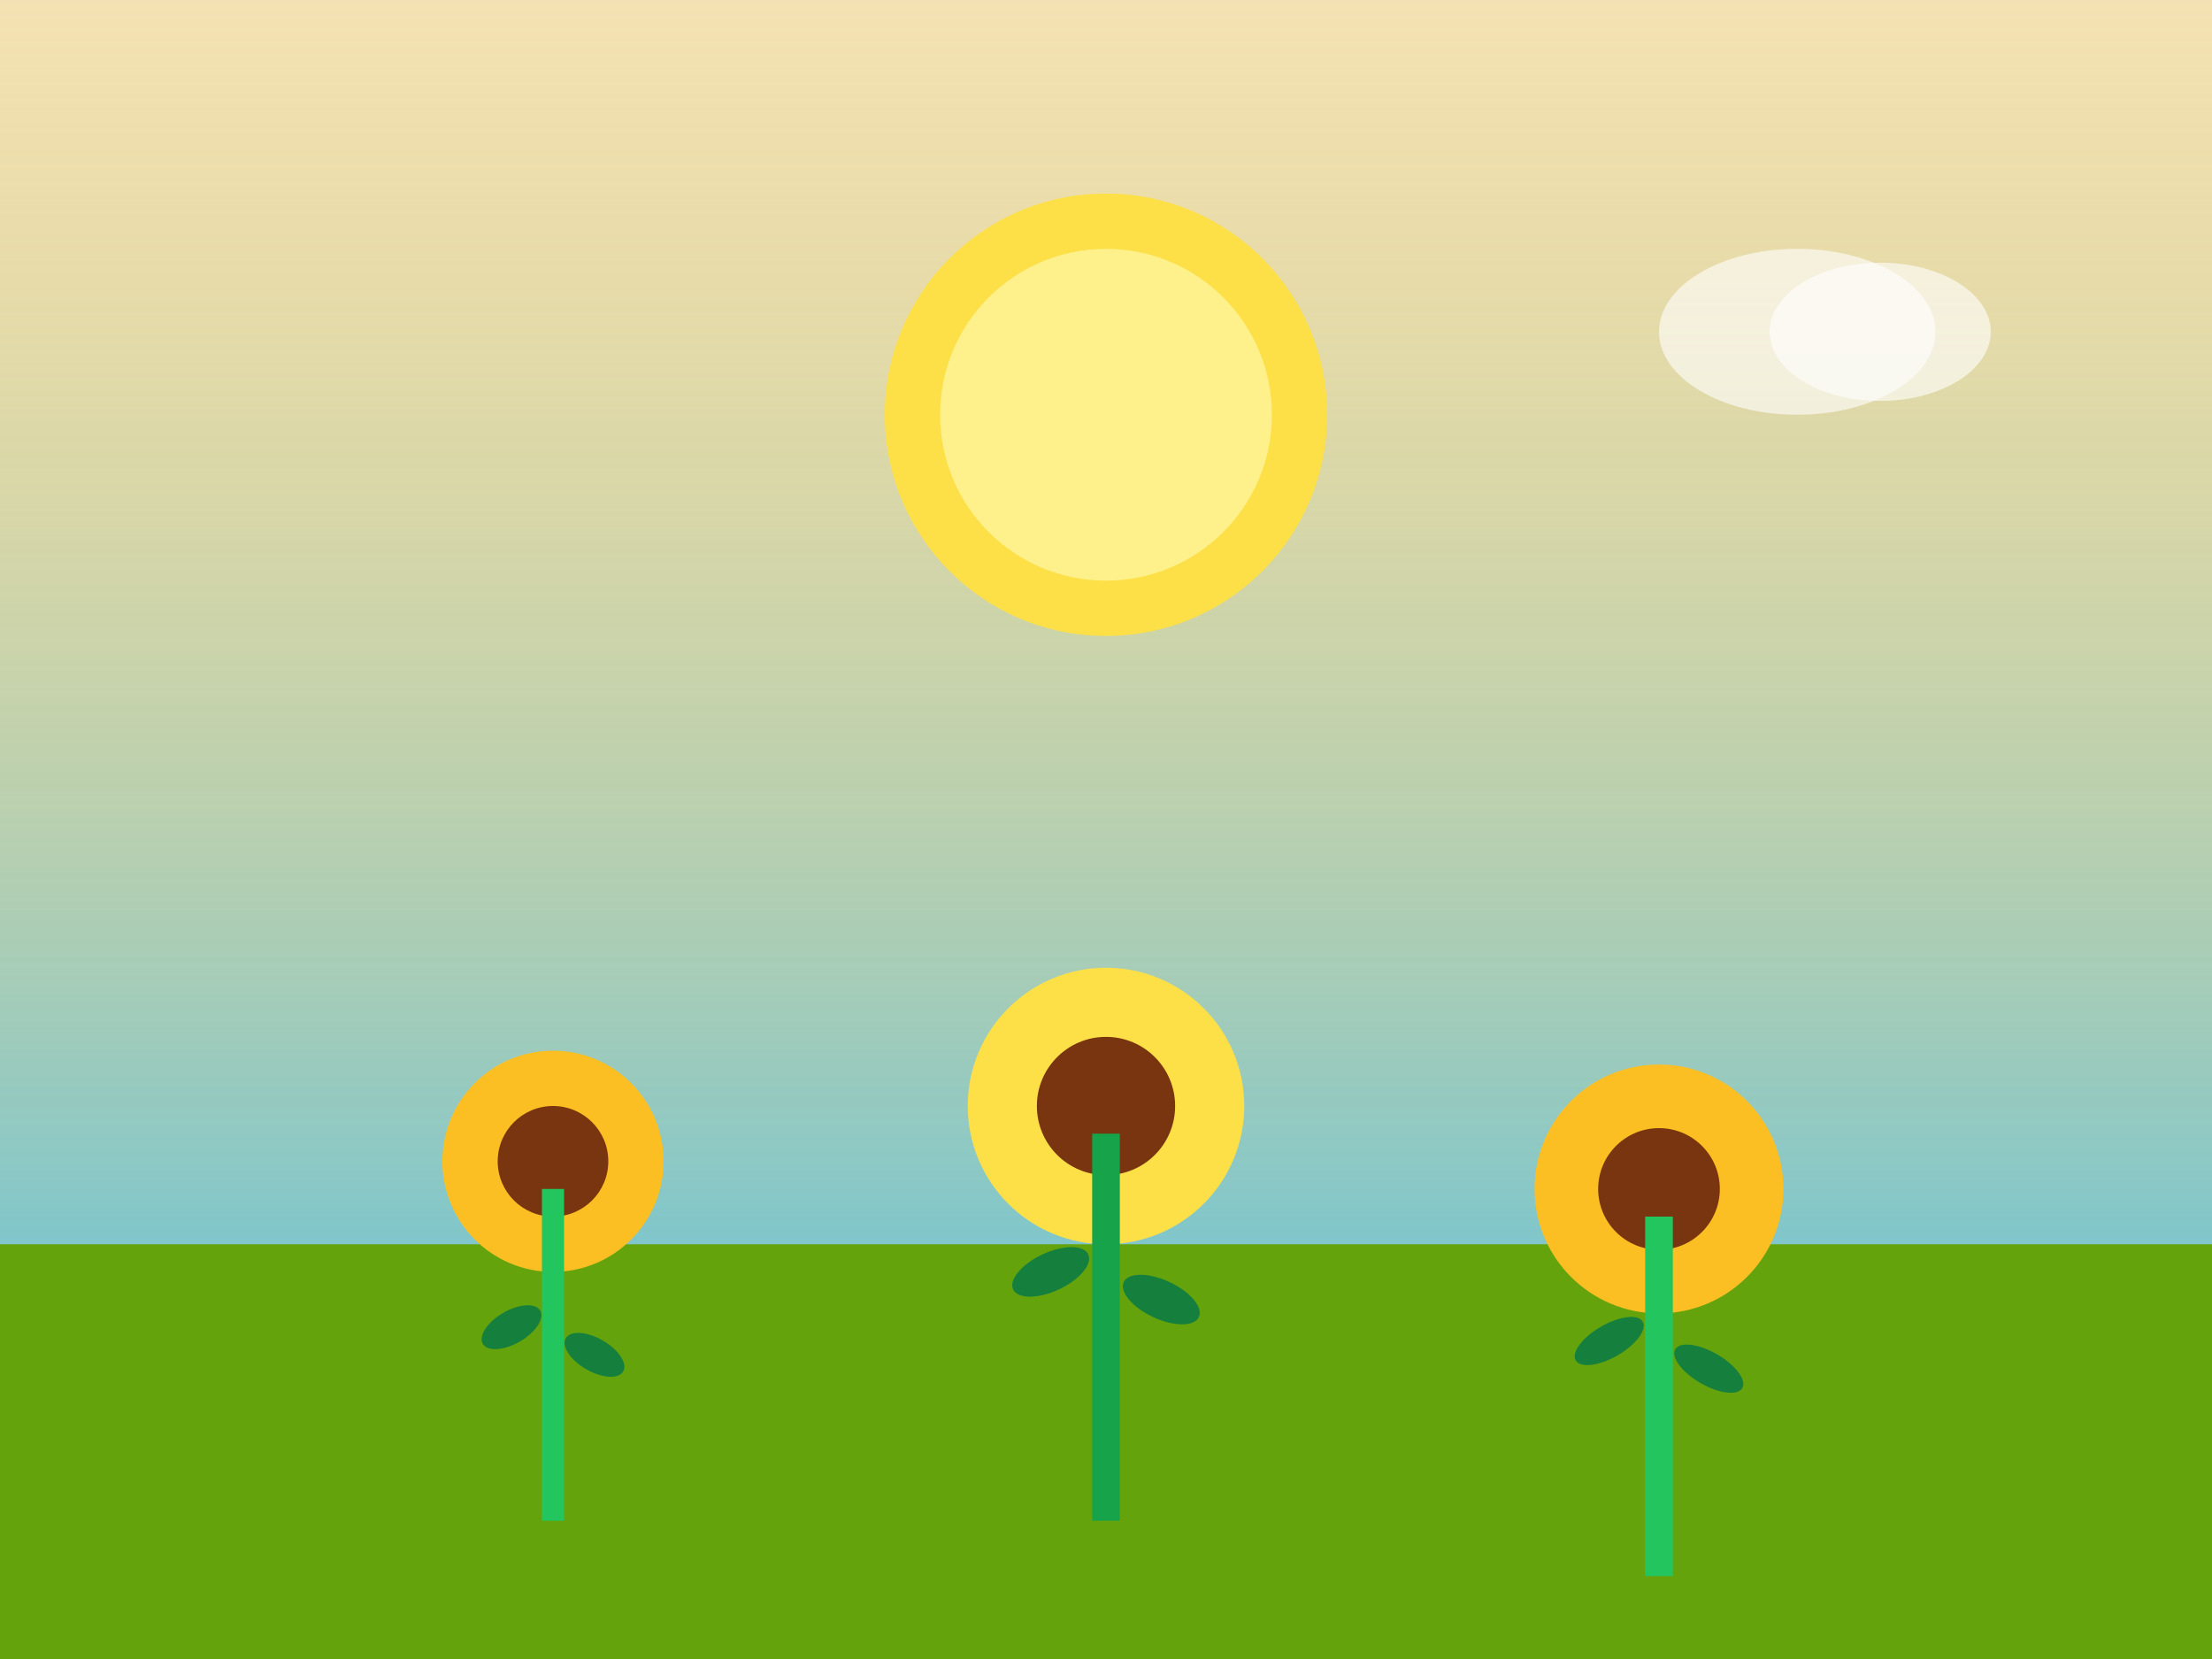
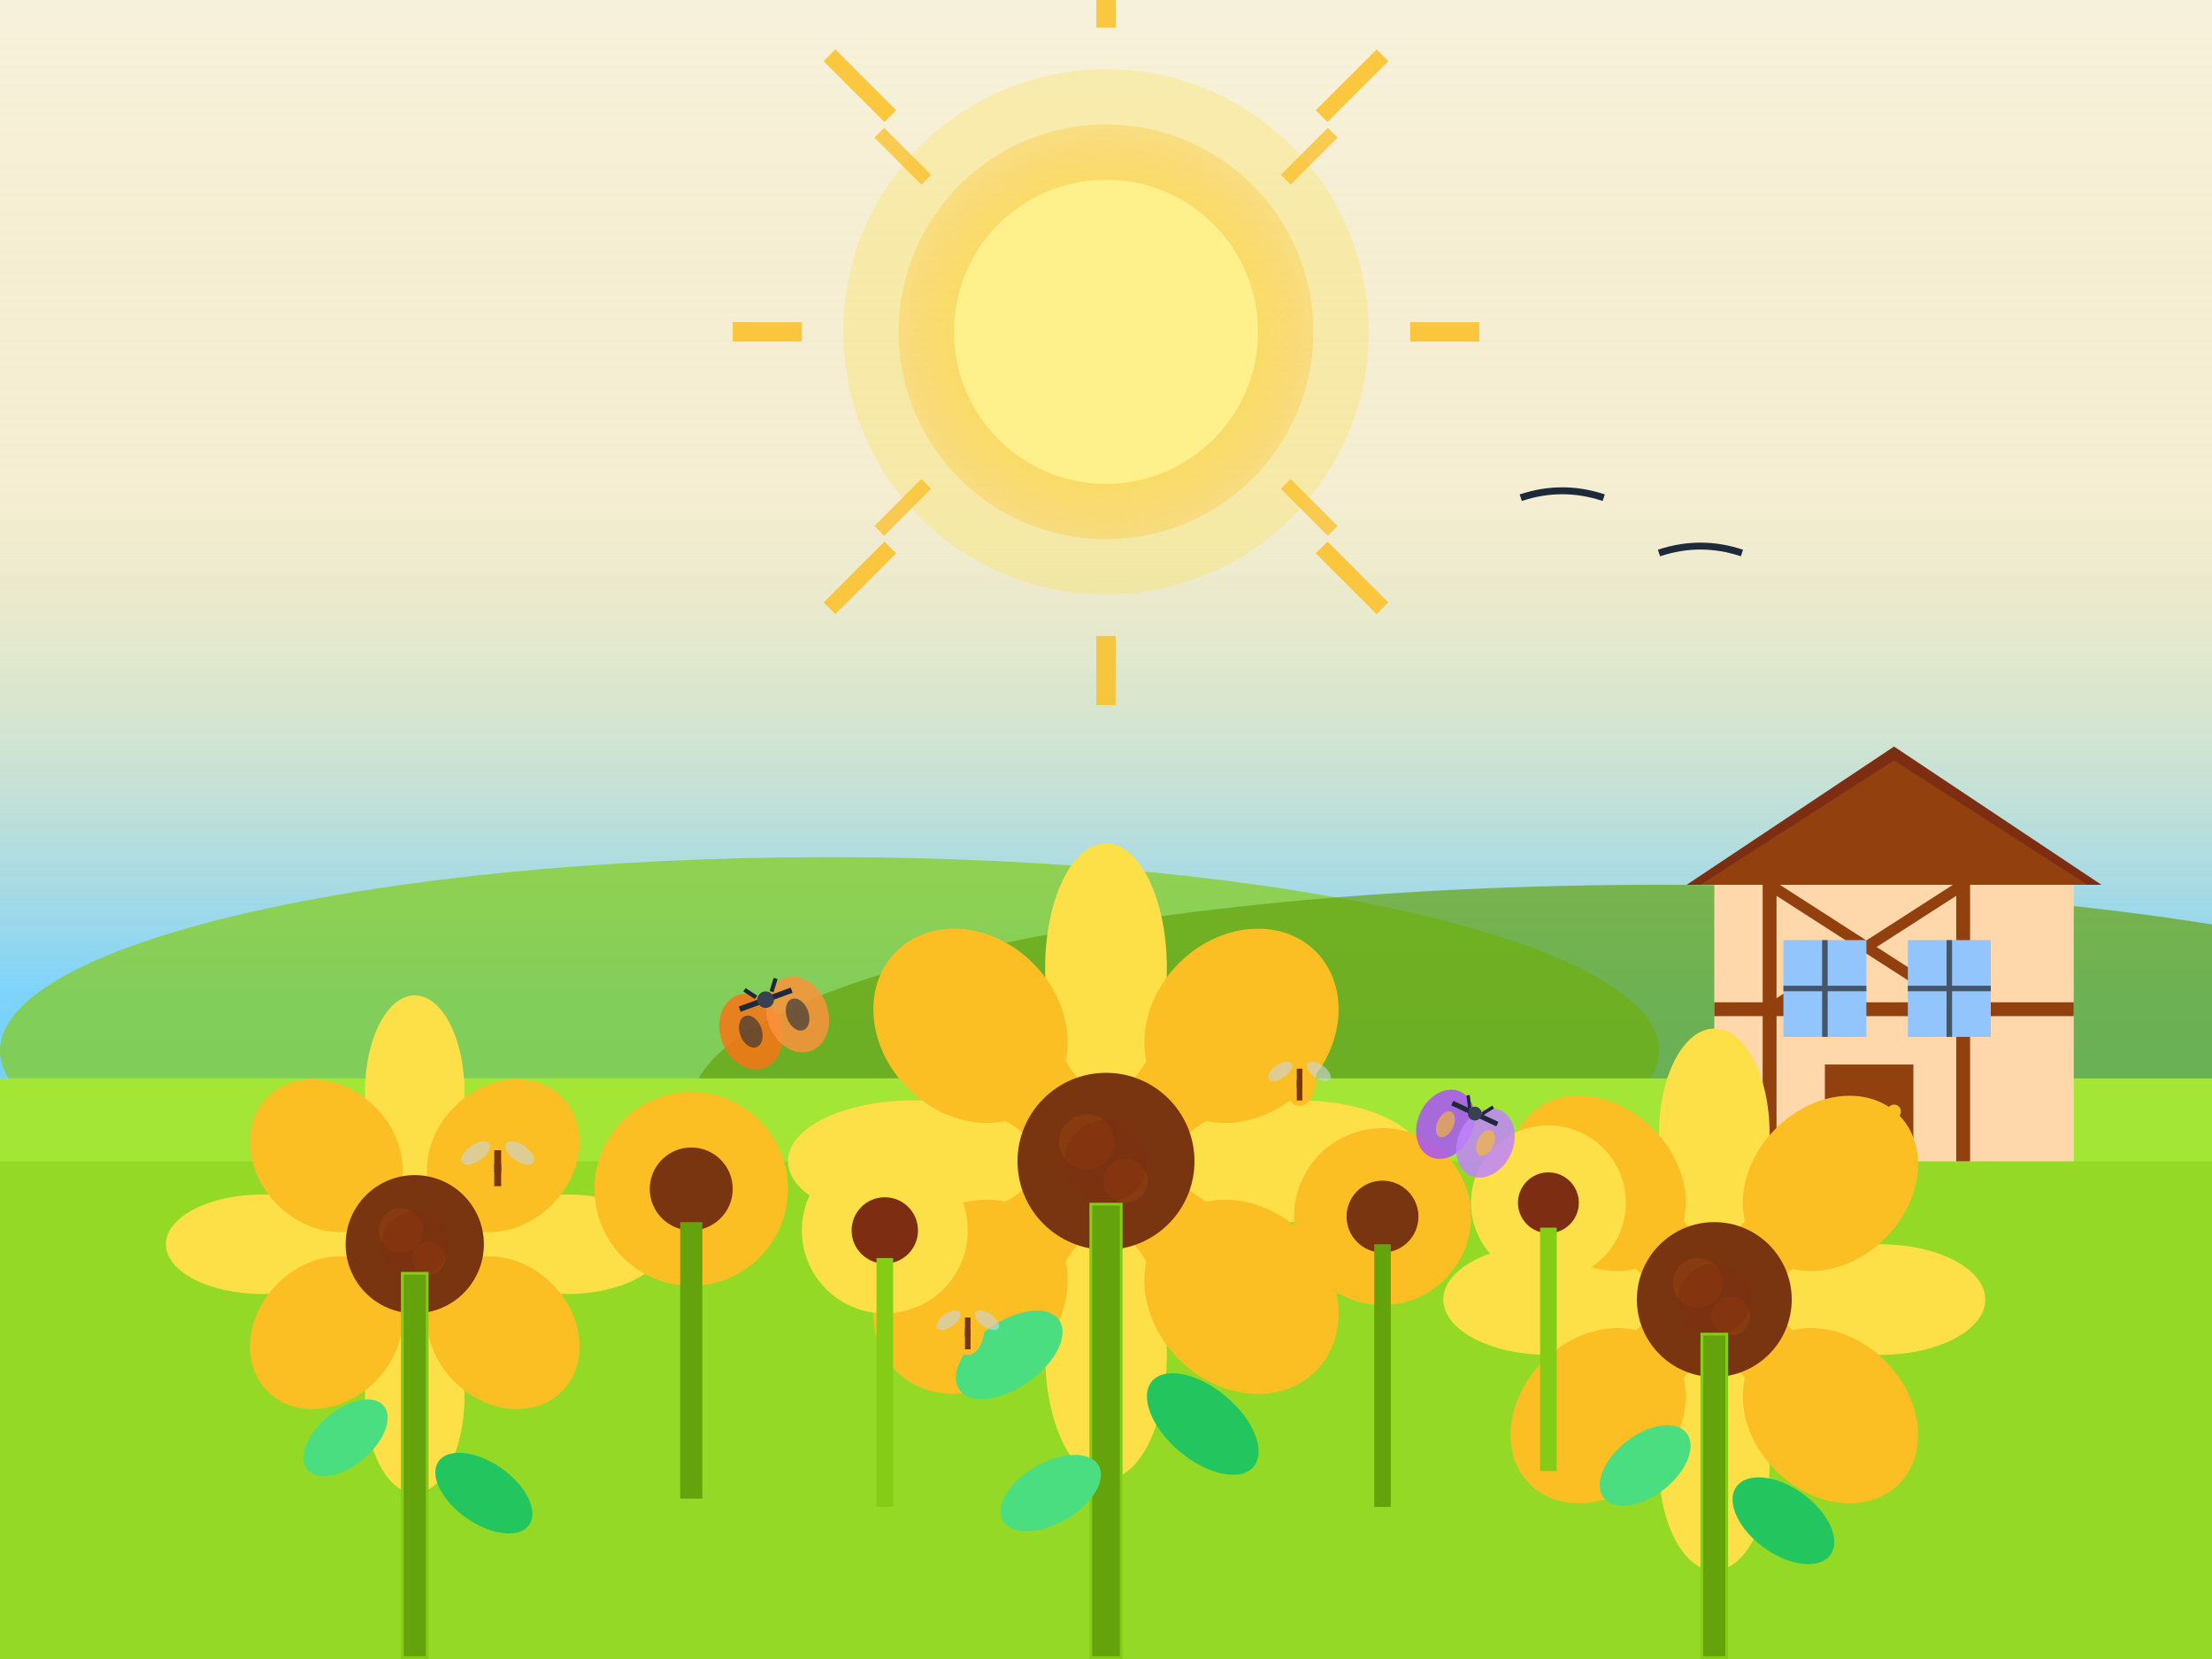
<svg xmlns="http://www.w3.org/2000/svg" viewBox="0 0 800 600">
  <defs>
    <linearGradient id="julySky" x1="0%" y1="0%" x2="0%" y2="100%">
-       <stop offset="0%" style="stop-color:#fbbf24;stop-opacity:0.3" />
+       <stop offset="0%" style="stop-color:#fef3c7;stop-opacity:0.5" />
+       <stop offset="30%" style="stop-color:#fde68a;stop-opacity:0.3" />
+       <stop offset="60%" style="stop-color:#7dd3fc;stop-opacity:1" />
      <stop offset="100%" style="stop-color:#38bdf8;stop-opacity:1" />
    </linearGradient>
+     <radialGradient id="sunGlow" cx="50%" cy="50%">
+       <stop offset="0%" style="stop-color:#fef08a;stop-opacity:1" />
+       <stop offset="50%" style="stop-color:#fde047;stop-opacity:0.8" />
+       <stop offset="100%" style="stop-color:#fbbf24;stop-opacity:0.3" />
+     </radialGradient>
  </defs>
  <rect width="800" height="600" fill="url(#julySky)" />
-   <rect y="450" width="800" height="150" fill="#65a30d" />
-   <circle cx="400" cy="150" r="80" fill="#fde047" />
-   <circle cx="400" cy="150" r="60" fill="#fef08a" />
+   <circle cx="400" cy="120" r="95" fill="#fde047" opacity="0.3" />
+   <circle cx="400" cy="120" r="75" fill="url(#sunGlow)" />
+   <circle cx="400" cy="120" r="55" fill="#fef08a" />
+   <line x1="400" y1="10" x2="400" y2="-15" stroke="#fbbf24" stroke-width="7" opacity="0.85" />
+   <line x1="510" y1="120" x2="535" y2="120" stroke="#fbbf24" stroke-width="7" opacity="0.85" />
+   <line x1="400" y1="230" x2="400" y2="255" stroke="#fbbf24" stroke-width="7" opacity="0.85" />
+   <line x1="290" y1="120" x2="265" y2="120" stroke="#fbbf24" stroke-width="7" opacity="0.85" />
+   <line x1="478" y1="42" x2="500" y2="20" stroke="#fbbf24" stroke-width="6" opacity="0.85" />
+   <line x1="478" y1="198" x2="500" y2="220" stroke="#fbbf24" stroke-width="6" opacity="0.85" />
+   <line x1="322" y1="198" x2="300" y2="220" stroke="#fbbf24" stroke-width="6" opacity="0.85" />
+   <line x1="322" y1="42" x2="300" y2="20" stroke="#fbbf24" stroke-width="6" opacity="0.85" />
+   <line x1="465" y1="65" x2="482" y2="48" stroke="#fbbf24" stroke-width="5" opacity="0.75" />
+   <line x1="465" y1="175" x2="482" y2="192" stroke="#fbbf24" stroke-width="5" opacity="0.75" />
+   <line x1="335" y1="175" x2="318" y2="192" stroke="#fbbf24" stroke-width="5" opacity="0.75" />
+   <line x1="335" y1="65" x2="318" y2="48" stroke="#fbbf24" stroke-width="5" opacity="0.75" />
+   <ellipse cx="300" cy="380" rx="300" ry="70" fill="#84cc16" opacity="0.7" />
+   <ellipse cx="600" cy="400" rx="350" ry="80" fill="#65a30d" opacity="0.7" />
+   <rect y="390" width="800" height="210" fill="#a3e635" />
+   <rect y="420" width="800" height="180" fill="#84cc16" opacity="0.5" />
+   <rect x="620" y="320" width="130" height="100" fill="#fed7aa" />
+   <line x1="640" y1="320" x2="640" y2="420" stroke="#92400e" stroke-width="5" />
+   <line x1="710" y1="320" x2="710" y2="420" stroke="#92400e" stroke-width="5" />
+   <line x1="620" y1="365" x2="750" y2="365" stroke="#92400e" stroke-width="5" />
+   <line x1="640" y1="365" x2="710" y2="320" stroke="#92400e" stroke-width="4" />
+   <line x1="710" y1="365" x2="640" y2="320" stroke="#92400e" stroke-width="4" />
+   <path d="M 610 320 L 685 270 L 760 320 Z" fill="#7c2d12" />
+   <path d="M 615 320 L 685 275 L 755 320 Z" fill="#92400e" />
+   <rect x="645" y="340" width="30" height="35" fill="#93c5fd" />
+   <line x1="660" y1="340" x2="660" y2="375" stroke="#475569" stroke-width="2" />
+   <line x1="645" y1="357.5" x2="675" y2="357.5" stroke="#475569" stroke-width="2" />
+   <rect x="690" y="340" width="30" height="35" fill="#93c5fd" />
+   <line x1="705" y1="340" x2="705" y2="375" stroke="#475569" stroke-width="2" />
+   <line x1="690" y1="357.5" x2="720" y2="357.5" stroke="#475569" stroke-width="2" />
+   <rect x="660" y="385" width="32" height="35" fill="#92400e" />
+   <circle cx="685" cy="402" r="2.5" fill="#fbbf24" />
  <g>
-     <circle cx="200" cy="420" r="40" fill="#fbbf24" />
-     <circle cx="200" cy="420" r="20" fill="#78350f" />
-     <rect x="196" y="430" width="8" height="120" fill="#22c55e" />
-     <ellipse cx="185" cy="480" rx="12" ry="6" fill="#15803d" transform="rotate(-30 185 480)" />
-     <ellipse cx="215" cy="490" rx="12" ry="6" fill="#15803d" transform="rotate(30 215 490)" />
-     <circle cx="400" cy="400" r="50" fill="#fde047" />
-     <circle cx="400" cy="400" r="25" fill="#78350f" />
-     <rect x="395" y="410" width="10" height="140" fill="#16a34a" />
-     <ellipse cx="380" cy="460" rx="15" ry="7" fill="#15803d" transform="rotate(-25 380 460)" />
-     <ellipse cx="420" cy="470" rx="15" ry="7" fill="#15803d" transform="rotate(25 420 470)" />
-     <circle cx="600" cy="430" r="45" fill="#fbbf24" />
-     <circle cx="600" cy="430" r="22" fill="#78350f" />
-     <rect x="595" y="440" width="10" height="130" fill="#22c55e" />
-     <ellipse cx="582" cy="485" rx="14" ry="6" fill="#15803d" transform="rotate(-30 582 485)" />
-     <ellipse cx="618" cy="495" rx="14" ry="6" fill="#15803d" transform="rotate(30 618 495)" />
+     <circle cx="150" cy="450" r="55" fill="#fbbf24" />
+     <ellipse cx="150" cy="395" rx="18" ry="35" fill="#fde047" />
+     <ellipse cx="205" cy="450" rx="35" ry="18" fill="#fde047" />
+     <ellipse cx="150" cy="505" rx="18" ry="35" fill="#fde047" />
+     <ellipse cx="95" cy="450" rx="35" ry="18" fill="#fde047" />
+     <ellipse cx="182" cy="418" rx="25" ry="30" fill="#fbbf24" transform="rotate(45 182 418)" />
+     <ellipse cx="182" cy="482" rx="25" ry="30" fill="#fbbf24" transform="rotate(-45 182 482)" />
+     <ellipse cx="118" cy="482" rx="25" ry="30" fill="#fbbf24" transform="rotate(45 118 482)" />
+     <ellipse cx="118" cy="418" rx="25" ry="30" fill="#fbbf24" transform="rotate(-45 118 418)" />
+     <circle cx="150" cy="450" r="25" fill="#78350f" />
+     <circle cx="145" cy="445" r="8" fill="#92400e" opacity="0.6" />
+     <circle cx="155" cy="455" r="6" fill="#92400e" opacity="0.6" />
+     <circle cx="150" cy="450" r="12" fill="#7c2d12" opacity="0.4" />
+     <rect x="145" y="460" width="10" height="140" fill="#84cc16" />
+     <rect x="146" y="461" width="8" height="138" fill="#65a30d" />
+     <ellipse cx="125" cy="520" rx="18" ry="10" fill="#4ade80" transform="rotate(-40 125 520)" />
+     <ellipse cx="175" cy="540" rx="20" ry="11" fill="#22c55e" transform="rotate(35 175 540)" />
  </g>
-   <ellipse cx="650" cy="120" rx="50" ry="30" fill="#ffffff" opacity="0.6" />
-   <ellipse cx="680" cy="120" rx="40" ry="25" fill="#ffffff" opacity="0.6" />
+   <g>
+     <circle cx="400" cy="420" r="70" fill="#fbbf24" />
+     <ellipse cx="400" cy="350" rx="22" ry="45" fill="#fde047" />
+     <ellipse cx="470" cy="420" rx="45" ry="22" fill="#fde047" />
+     <ellipse cx="400" cy="490" rx="22" ry="45" fill="#fde047" />
+     <ellipse cx="330" cy="420" rx="45" ry="22" fill="#fde047" />
+     <ellipse cx="449" cy="371" rx="32" ry="38" fill="#fbbf24" transform="rotate(45 449 371)" />
+     <ellipse cx="449" cy="469" rx="32" ry="38" fill="#fbbf24" transform="rotate(-45 449 469)" />
+     <ellipse cx="351" cy="469" rx="32" ry="38" fill="#fbbf24" transform="rotate(45 351 469)" />
+     <ellipse cx="351" cy="371" rx="32" ry="38" fill="#fbbf24" transform="rotate(-45 351 371)" />
+     <circle cx="400" cy="420" r="32" fill="#78350f" />
+     <circle cx="393" cy="413" r="10" fill="#92400e" opacity="0.6" />
+     <circle cx="407" cy="427" r="8" fill="#92400e" opacity="0.6" />
+     <circle cx="400" cy="420" r="15" fill="#7c2d12" opacity="0.4" />
+     <rect x="394" y="435" width="12" height="165" fill="#84cc16" />
+     <rect x="395" y="436" width="10" height="163" fill="#65a30d" />
+     <ellipse cx="365" cy="490" rx="22" ry="12" fill="#4ade80" transform="rotate(-35 365 490)" />
+     <ellipse cx="435" cy="515" rx="24" ry="13" fill="#22c55e" transform="rotate(40 435 515)" />
+     <ellipse cx="380" cy="540" rx="20" ry="11" fill="#4ade80" transform="rotate(-30 380 540)" />
+   </g>
+   <g>
+     <circle cx="620" cy="470" r="60" fill="#fbbf24" />
+     <ellipse cx="620" cy="410" rx="20" ry="38" fill="#fde047" />
+     <ellipse cx="680" cy="470" rx="38" ry="20" fill="#fde047" />
+     <ellipse cx="620" cy="530" rx="20" ry="38" fill="#fde047" />
+     <ellipse cx="560" cy="470" rx="38" ry="20" fill="#fde047" />
+     <ellipse cx="662" cy="428" rx="28" ry="35" fill="#fbbf24" transform="rotate(45 662 428)" />
+     <ellipse cx="662" cy="512" rx="28" ry="35" fill="#fbbf24" transform="rotate(-45 662 512)" />
+     <ellipse cx="578" cy="512" rx="28" ry="35" fill="#fbbf24" transform="rotate(45 578 512)" />
+     <ellipse cx="578" cy="428" rx="28" ry="35" fill="#fbbf24" transform="rotate(-45 578 428)" />
+     <circle cx="620" cy="470" r="28" fill="#78350f" />
+     <circle cx="614" cy="464" r="9" fill="#92400e" opacity="0.6" />
+     <circle cx="626" cy="476" r="7" fill="#92400e" opacity="0.6" />
+     <circle cx="620" cy="470" r="13" fill="#7c2d12" opacity="0.4" />
+     <rect x="615" y="482" width="10" height="118" fill="#84cc16" />
+     <rect x="616" y="483" width="8" height="116" fill="#65a30d" />
+     <ellipse cx="595" cy="530" rx="19" ry="11" fill="#4ade80" transform="rotate(-38 595 530)" />
+     <ellipse cx="645" cy="550" rx="21" ry="12" fill="#22c55e" transform="rotate(36 645 550)" />
+   </g>
+   <g>
+     <circle cx="250" cy="430" r="35" fill="#fbbf24" />
+     <circle cx="250" cy="430" r="15" fill="#78350f" />
+     <rect x="246" y="442" width="8" height="100" fill="#65a30d" />
+     <circle cx="320" cy="445" r="30" fill="#fde047" />
+     <circle cx="320" cy="445" r="12" fill="#7c2d12" />
+     <rect x="317" y="455" width="6" height="90" fill="#84cc16" />
+     <circle cx="500" cy="440" r="32" fill="#fbbf24" />
+     <circle cx="500" cy="440" r="13" fill="#78350f" />
+     <rect x="497" y="450" width="6" height="95" fill="#65a30d" />
+     <circle cx="560" cy="435" r="28" fill="#fde047" />
+     <circle cx="560" cy="435" r="11" fill="#7c2d12" />
+     <rect x="557" y="444" width="6" height="88" fill="#84cc16" />
+   </g>
+   <g transform="translate(180, 420)">
+     <ellipse cx="0" cy="0" rx="7" ry="11" fill="#fbbf24" />
+     <line x1="0" y1="-4" x2="0" y2="4" stroke="#78350f" stroke-width="2.5" />
+     <line x1="0" y1="1" x2="0" y2="9" stroke="#78350f" stroke-width="2.5" />
+     <ellipse cx="-8" cy="-3" rx="6" ry="3" fill="#cbd5e1" opacity="0.6" transform="rotate(-35 -8 -3)" />
+     <ellipse cx="8" cy="-3" rx="6" ry="3" fill="#cbd5e1" opacity="0.6" transform="rotate(35 8 -3)" />
+   </g>
+   <g transform="translate(470, 390)">
+     <ellipse cx="0" cy="0" rx="6" ry="10" fill="#fbbf24" />
+     <line x1="0" y1="-3.5" x2="0" y2="3.5" stroke="#78350f" stroke-width="2" />
+     <line x1="0" y1="0.5" x2="0" y2="8" stroke="#78350f" stroke-width="2" />
+     <ellipse cx="-7" cy="-2.5" rx="5" ry="2.5" fill="#cbd5e1" opacity="0.6" transform="rotate(-35 -7 -2.5)" />
+     <ellipse cx="7" cy="-2.5" rx="5" ry="2.5" fill="#cbd5e1" opacity="0.6" transform="rotate(35 7 -2.5)" />
+   </g>
+   <g transform="translate(350, 480)">
+     <ellipse cx="0" cy="0" rx="6" ry="10" fill="#fbbf24" />
+     <line x1="0" y1="-3.5" x2="0" y2="3.5" stroke="#78350f" stroke-width="2" />
+     <line x1="0" y1="0.5" x2="0" y2="8" stroke="#78350f" stroke-width="2" />
+     <ellipse cx="-7" cy="-2.5" rx="5" ry="2.5" fill="#cbd5e1" opacity="0.6" transform="rotate(-35 -7 -2.5)" />
+     <ellipse cx="7" cy="-2.5" rx="5" ry="2.5" fill="#cbd5e1" opacity="0.6" transform="rotate(35 7 -2.5)" />
+   </g>
+   <g transform="translate(280, 370) rotate(-20)">
+     <ellipse cx="-9" cy="0" rx="11" ry="14" fill="#f97316" opacity="0.85" />
+     <ellipse cx="9" cy="0" rx="11" ry="14" fill="#fb923c" opacity="0.85" />
+     <ellipse cx="-9" cy="0" rx="4" ry="6" fill="#1e293b" opacity="0.6" />
+     <ellipse cx="9" cy="0" rx="4" ry="6" fill="#1e293b" opacity="0.6" />
+     <line x1="-10" y1="-9" x2="10" y2="-9" stroke="#1e293b" stroke-width="2" />
+     <circle cx="0" cy="-9" r="3" fill="#374151" />
+     <line x1="-3" y1="-11" x2="-6" y2="-15" stroke="#1e293b" stroke-width="1.5" />
+     <line x1="3" y1="-11" x2="6" y2="-15" stroke="#1e293b" stroke-width="1.5" />
+   </g>
+   <g transform="translate(530, 410) rotate(25)">
+     <ellipse cx="-8" cy="0" rx="10" ry="13" fill="#a855f7" opacity="0.85" />
+     <ellipse cx="8" cy="0" rx="10" ry="13" fill="#c084fc" opacity="0.85" />
+     <ellipse cx="-8" cy="0" rx="3" ry="5" fill="#fbbf24" opacity="0.6" />
+     <ellipse cx="8" cy="0" rx="3" ry="5" fill="#fbbf24" opacity="0.6" />
+     <line x1="-9" y1="-8" x2="9" y2="-8" stroke="#1e293b" stroke-width="1.8" />
+     <circle cx="0" cy="-8" r="2.5" fill="#374151" />
+     <line x1="-2.5" y1="-9" x2="-5" y2="-13" stroke="#1e293b" stroke-width="1.2" />
+     <line x1="2.5" y1="-9" x2="5" y2="-13" stroke="#1e293b" stroke-width="1.2" />
+   </g>
+   <path d="M 550 180 Q 565 175 580 180" stroke="#1e293b" stroke-width="2.5" fill="none" />
+   <path d="M 600 200 Q 615 195 630 200" stroke="#1e293b" stroke-width="2.5" fill="none" />
</svg>
